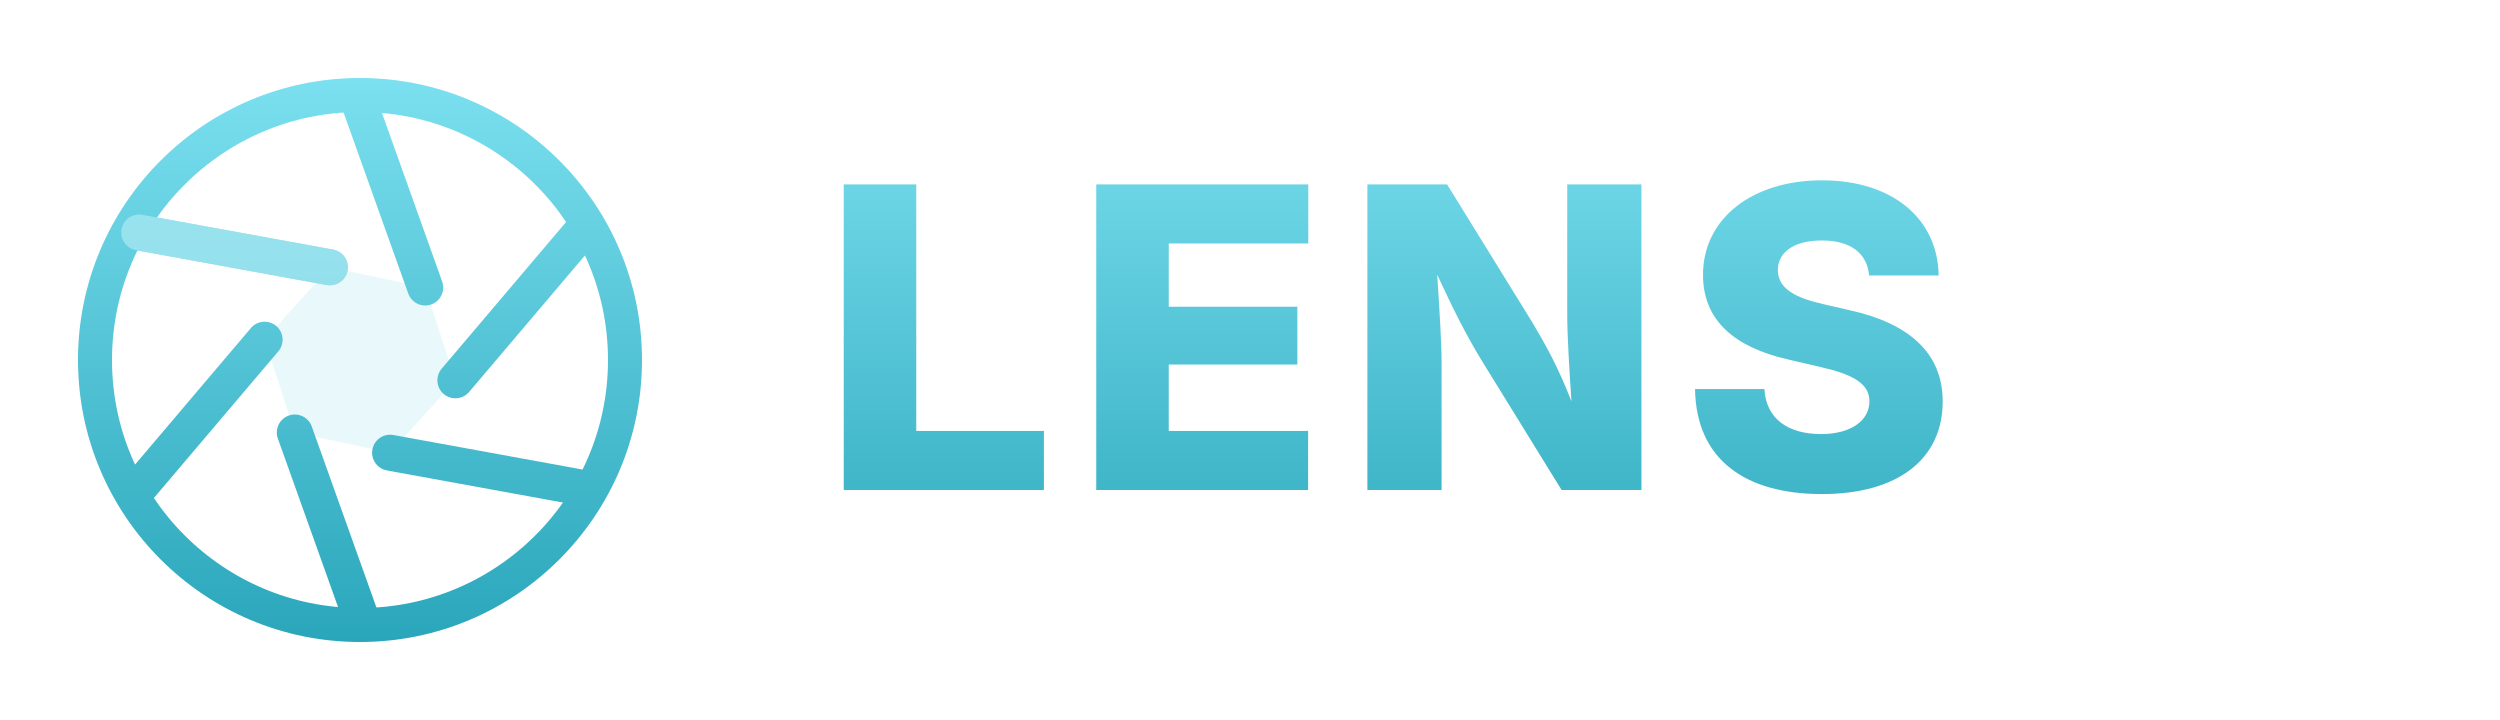
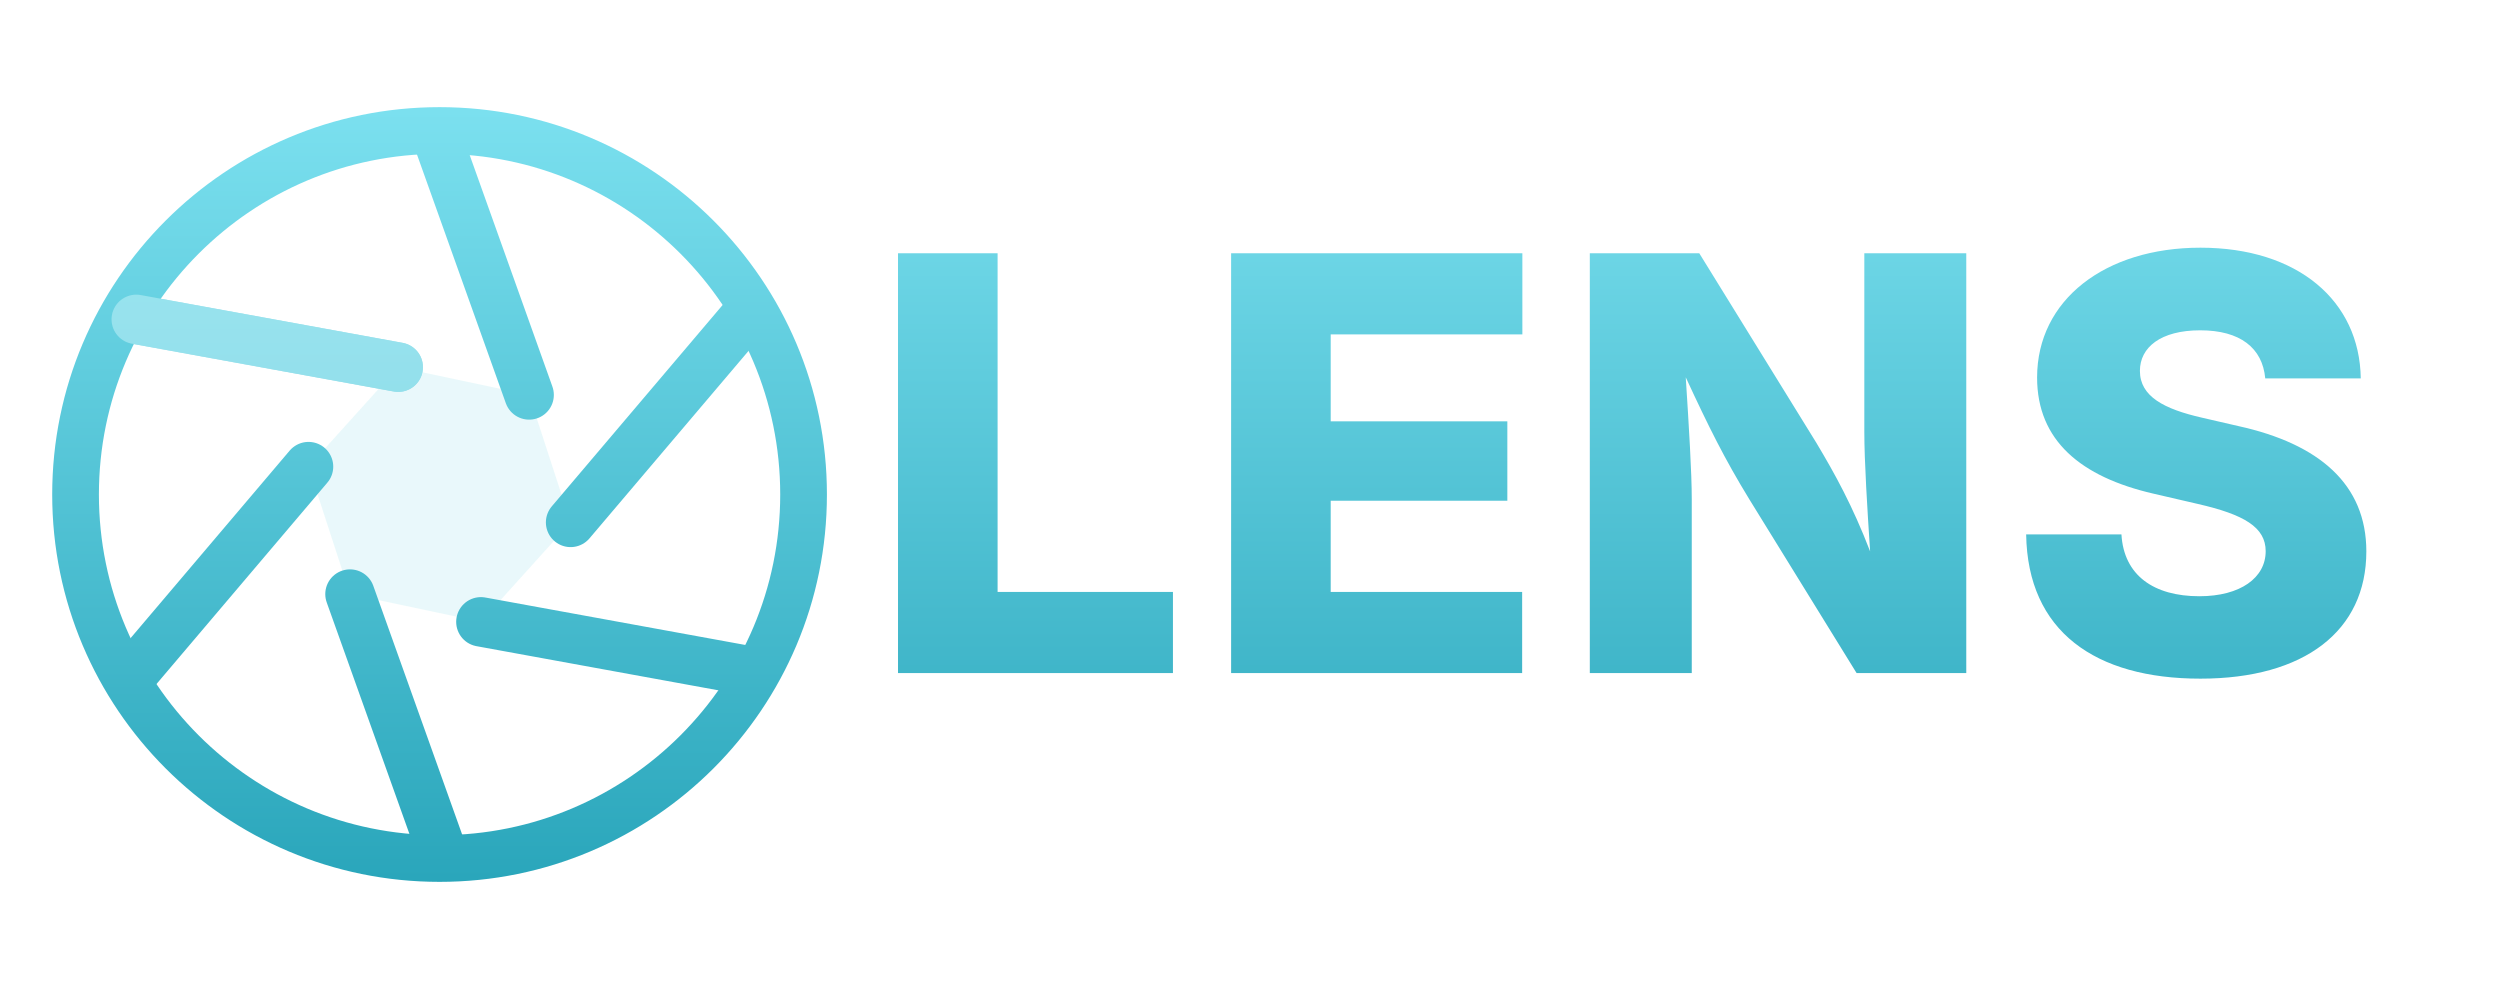
- <svg xmlns="http://www.w3.org/2000/svg" viewBox="0 0 250 72" fill="none" role="img" aria-label="Lens">
+ <svg xmlns="http://www.w3.org/2000/svg" viewBox="0 0 182 72" fill="none" role="img" aria-label="Lens">
  <defs>
    <linearGradient id="g" gradientUnits="userSpaceOnUse" x1="0" y1="8" x2="0" y2="64">
      <stop offset="0" stop-color="#7be0ef" />
      <stop offset="1" stop-color="#2aa6bb" />
    </linearGradient>
  </defs>
-   <circle cx="36.0" cy="36.0" r="26.5" fill="none" stroke="url(#g)" stroke-width="3.4" />
-   <path d="M 42.52 28.75 L 32.99 26.73 L 26.46 33.97 L 29.48 43.25 L 39.01 45.27 L 45.54 38.03 Z" fill="#46c7d9" opacity="0.12" />
-   <line x1="42.52" y1="28.75" x2="36.00" y2="10.50" stroke="url(#g)" stroke-width="3.6" stroke-linecap="round" />
-   <line x1="32.99" y1="26.73" x2="13.92" y2="23.25" stroke="url(#g)" stroke-width="3.6" stroke-linecap="round" />
-   <line x1="26.46" y1="33.97" x2="13.92" y2="48.75" stroke="url(#g)" stroke-width="3.6" stroke-linecap="round" />
-   <line x1="29.48" y1="43.25" x2="36.00" y2="61.50" stroke="url(#g)" stroke-width="3.6" stroke-linecap="round" />
-   <line x1="39.01" y1="45.27" x2="58.08" y2="48.75" stroke="url(#g)" stroke-width="3.6" stroke-linecap="round" />
-   <line x1="45.54" y1="38.03" x2="58.08" y2="23.25" stroke="url(#g)" stroke-width="3.6" stroke-linecap="round" />
-   <line x1="32.99" y1="26.73" x2="13.92" y2="23.25" stroke="#bff0f7" stroke-width="3.6" stroke-linecap="round" opacity="0.55" />
-   <text x="82" y="49" font-family="Inter, 'Segoe UI', Arial, sans-serif" font-weight="800" font-size="42" letter-spacing="1.5" fill="url(#g)">LENS</text>
+   <circle cx="32.0" cy="36.0" r="26.5" fill="none" stroke="url(#g)" stroke-width="3.4" />
+   <path d="M 38.52 28.75 L 28.99 26.73 L 22.46 33.97 L 25.48 43.25 L 35.01 45.27 L 41.54 38.03 Z" fill="#46c7d9" opacity="0.12" />
+   <line x1="38.52" y1="28.75" x2="32.00" y2="10.50" stroke="url(#g)" stroke-width="3.6" stroke-linecap="round" />
+   <line x1="28.99" y1="26.73" x2="9.92" y2="23.25" stroke="url(#g)" stroke-width="3.6" stroke-linecap="round" />
+   <line x1="22.46" y1="33.97" x2="9.92" y2="48.75" stroke="url(#g)" stroke-width="3.6" stroke-linecap="round" />
+   <line x1="25.48" y1="43.25" x2="32.00" y2="61.50" stroke="url(#g)" stroke-width="3.6" stroke-linecap="round" />
+   <line x1="35.01" y1="45.27" x2="54.08" y2="48.75" stroke="url(#g)" stroke-width="3.6" stroke-linecap="round" />
+   <line x1="41.54" y1="38.03" x2="54.08" y2="23.25" stroke="url(#g)" stroke-width="3.6" stroke-linecap="round" />
+   <line x1="28.99" y1="26.73" x2="9.92" y2="23.25" stroke="#bff0f7" stroke-width="3.6" stroke-linecap="round" opacity="0.55" />
+   <text x="63" y="49" font-family="Inter, 'Segoe UI', Arial, sans-serif" font-weight="800" font-size="42" letter-spacing="0.5" fill="url(#g)">LENS</text>
</svg>
